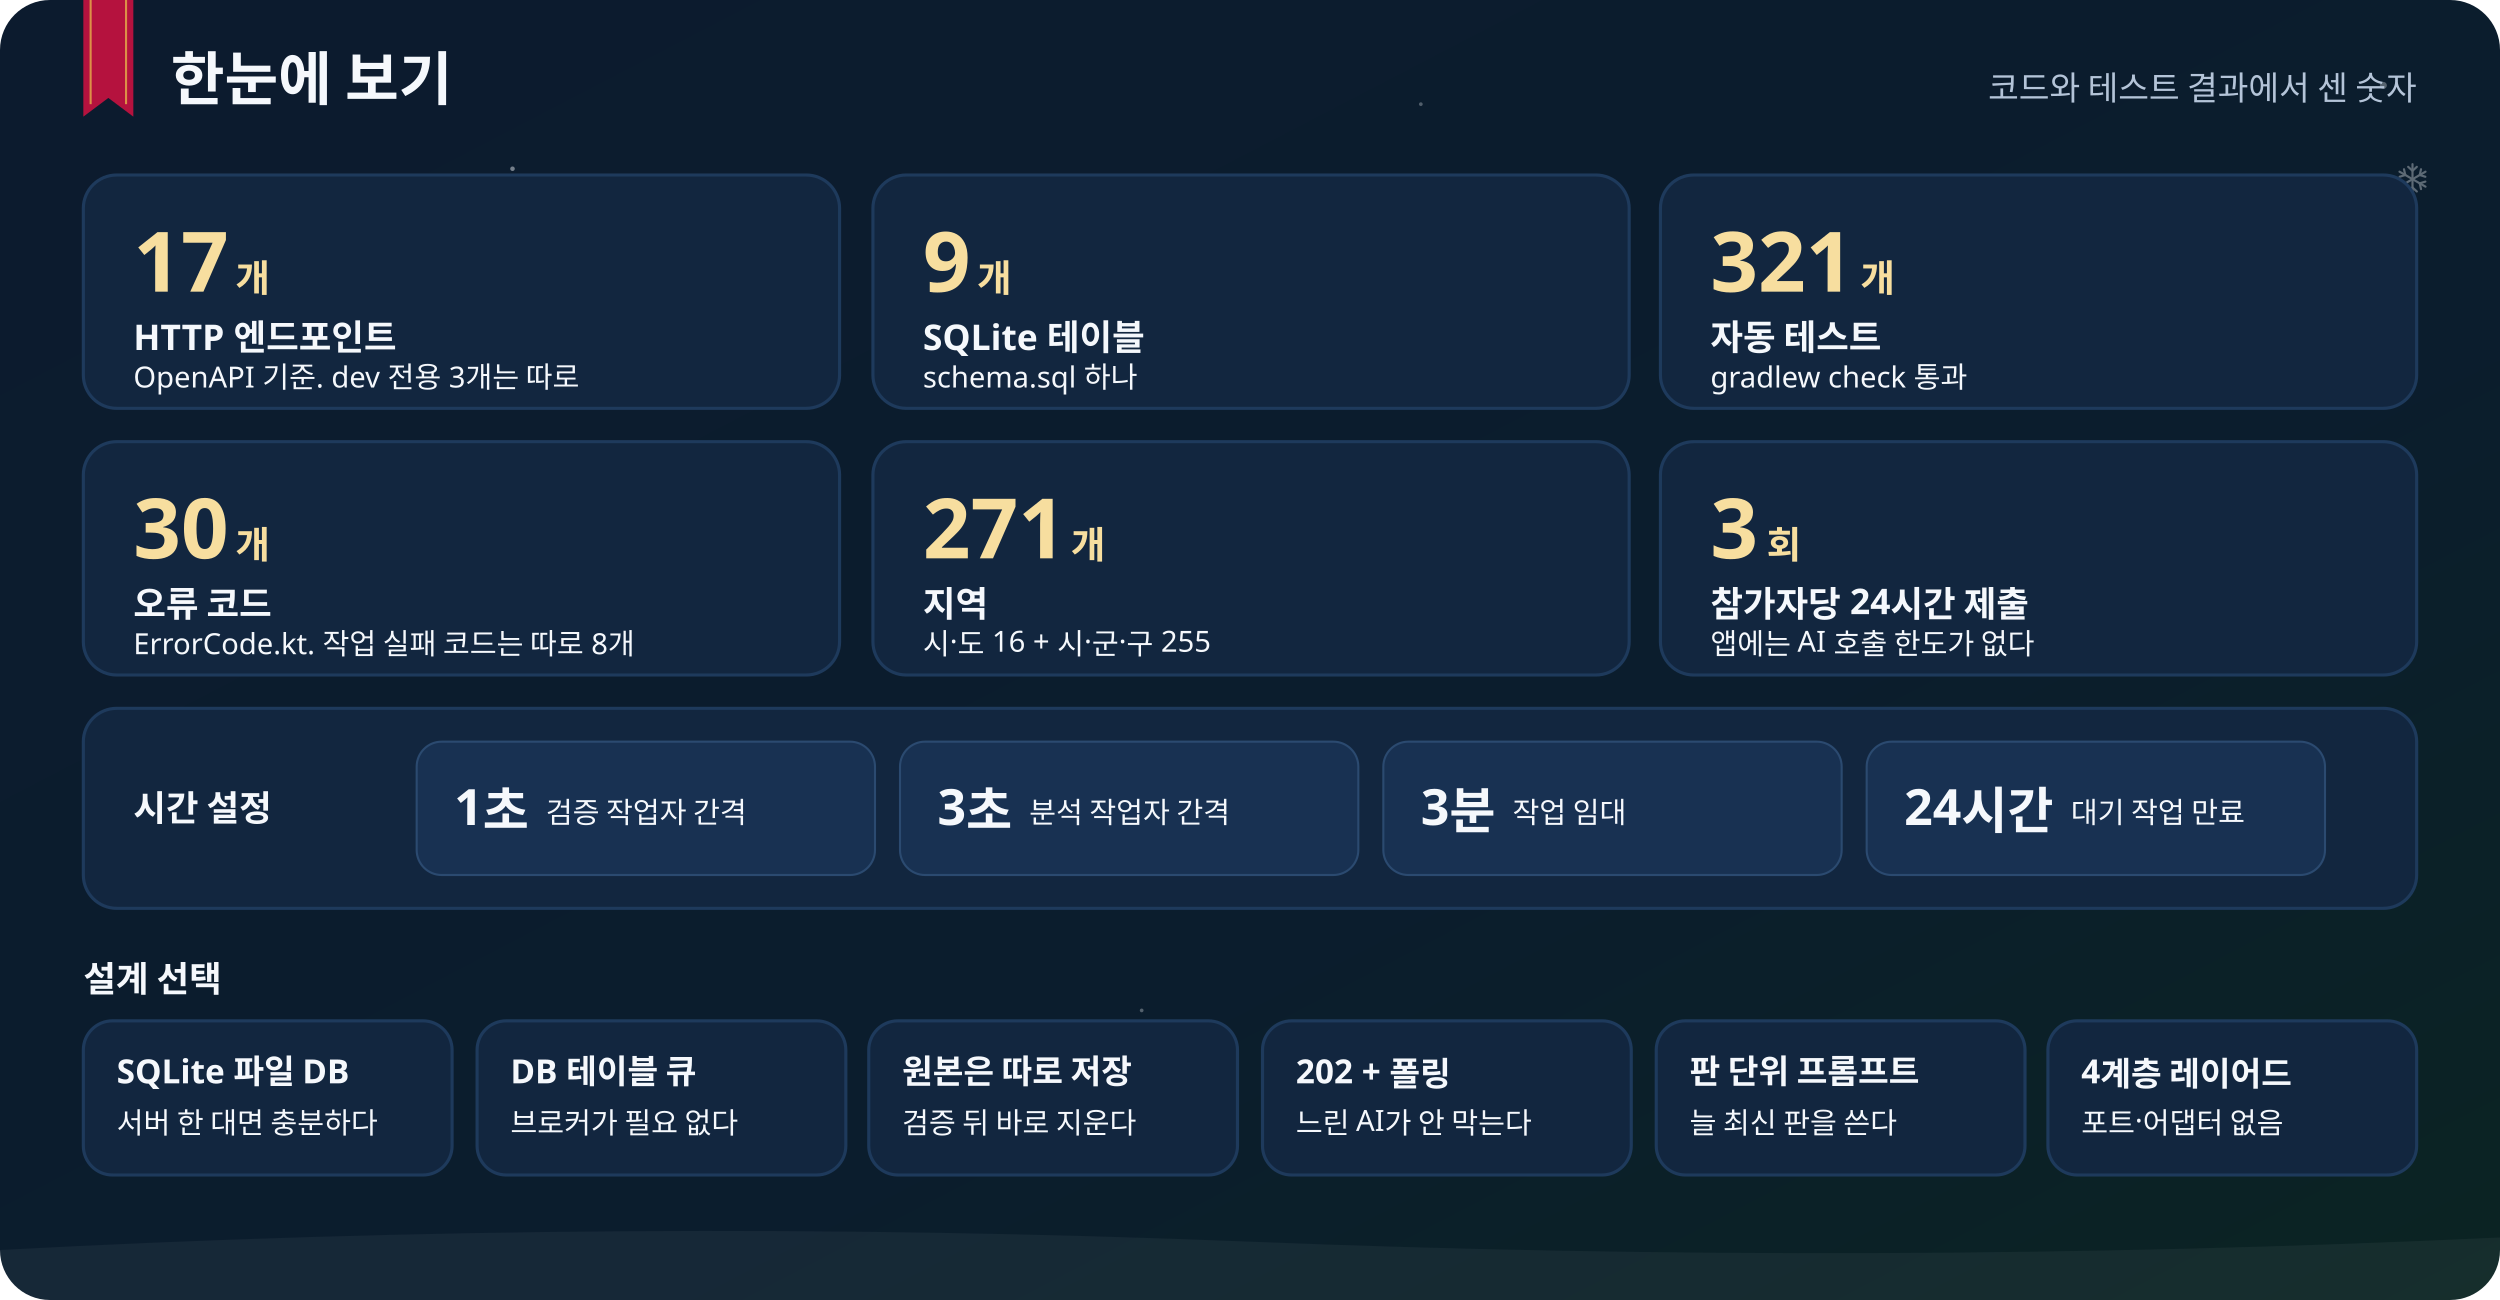
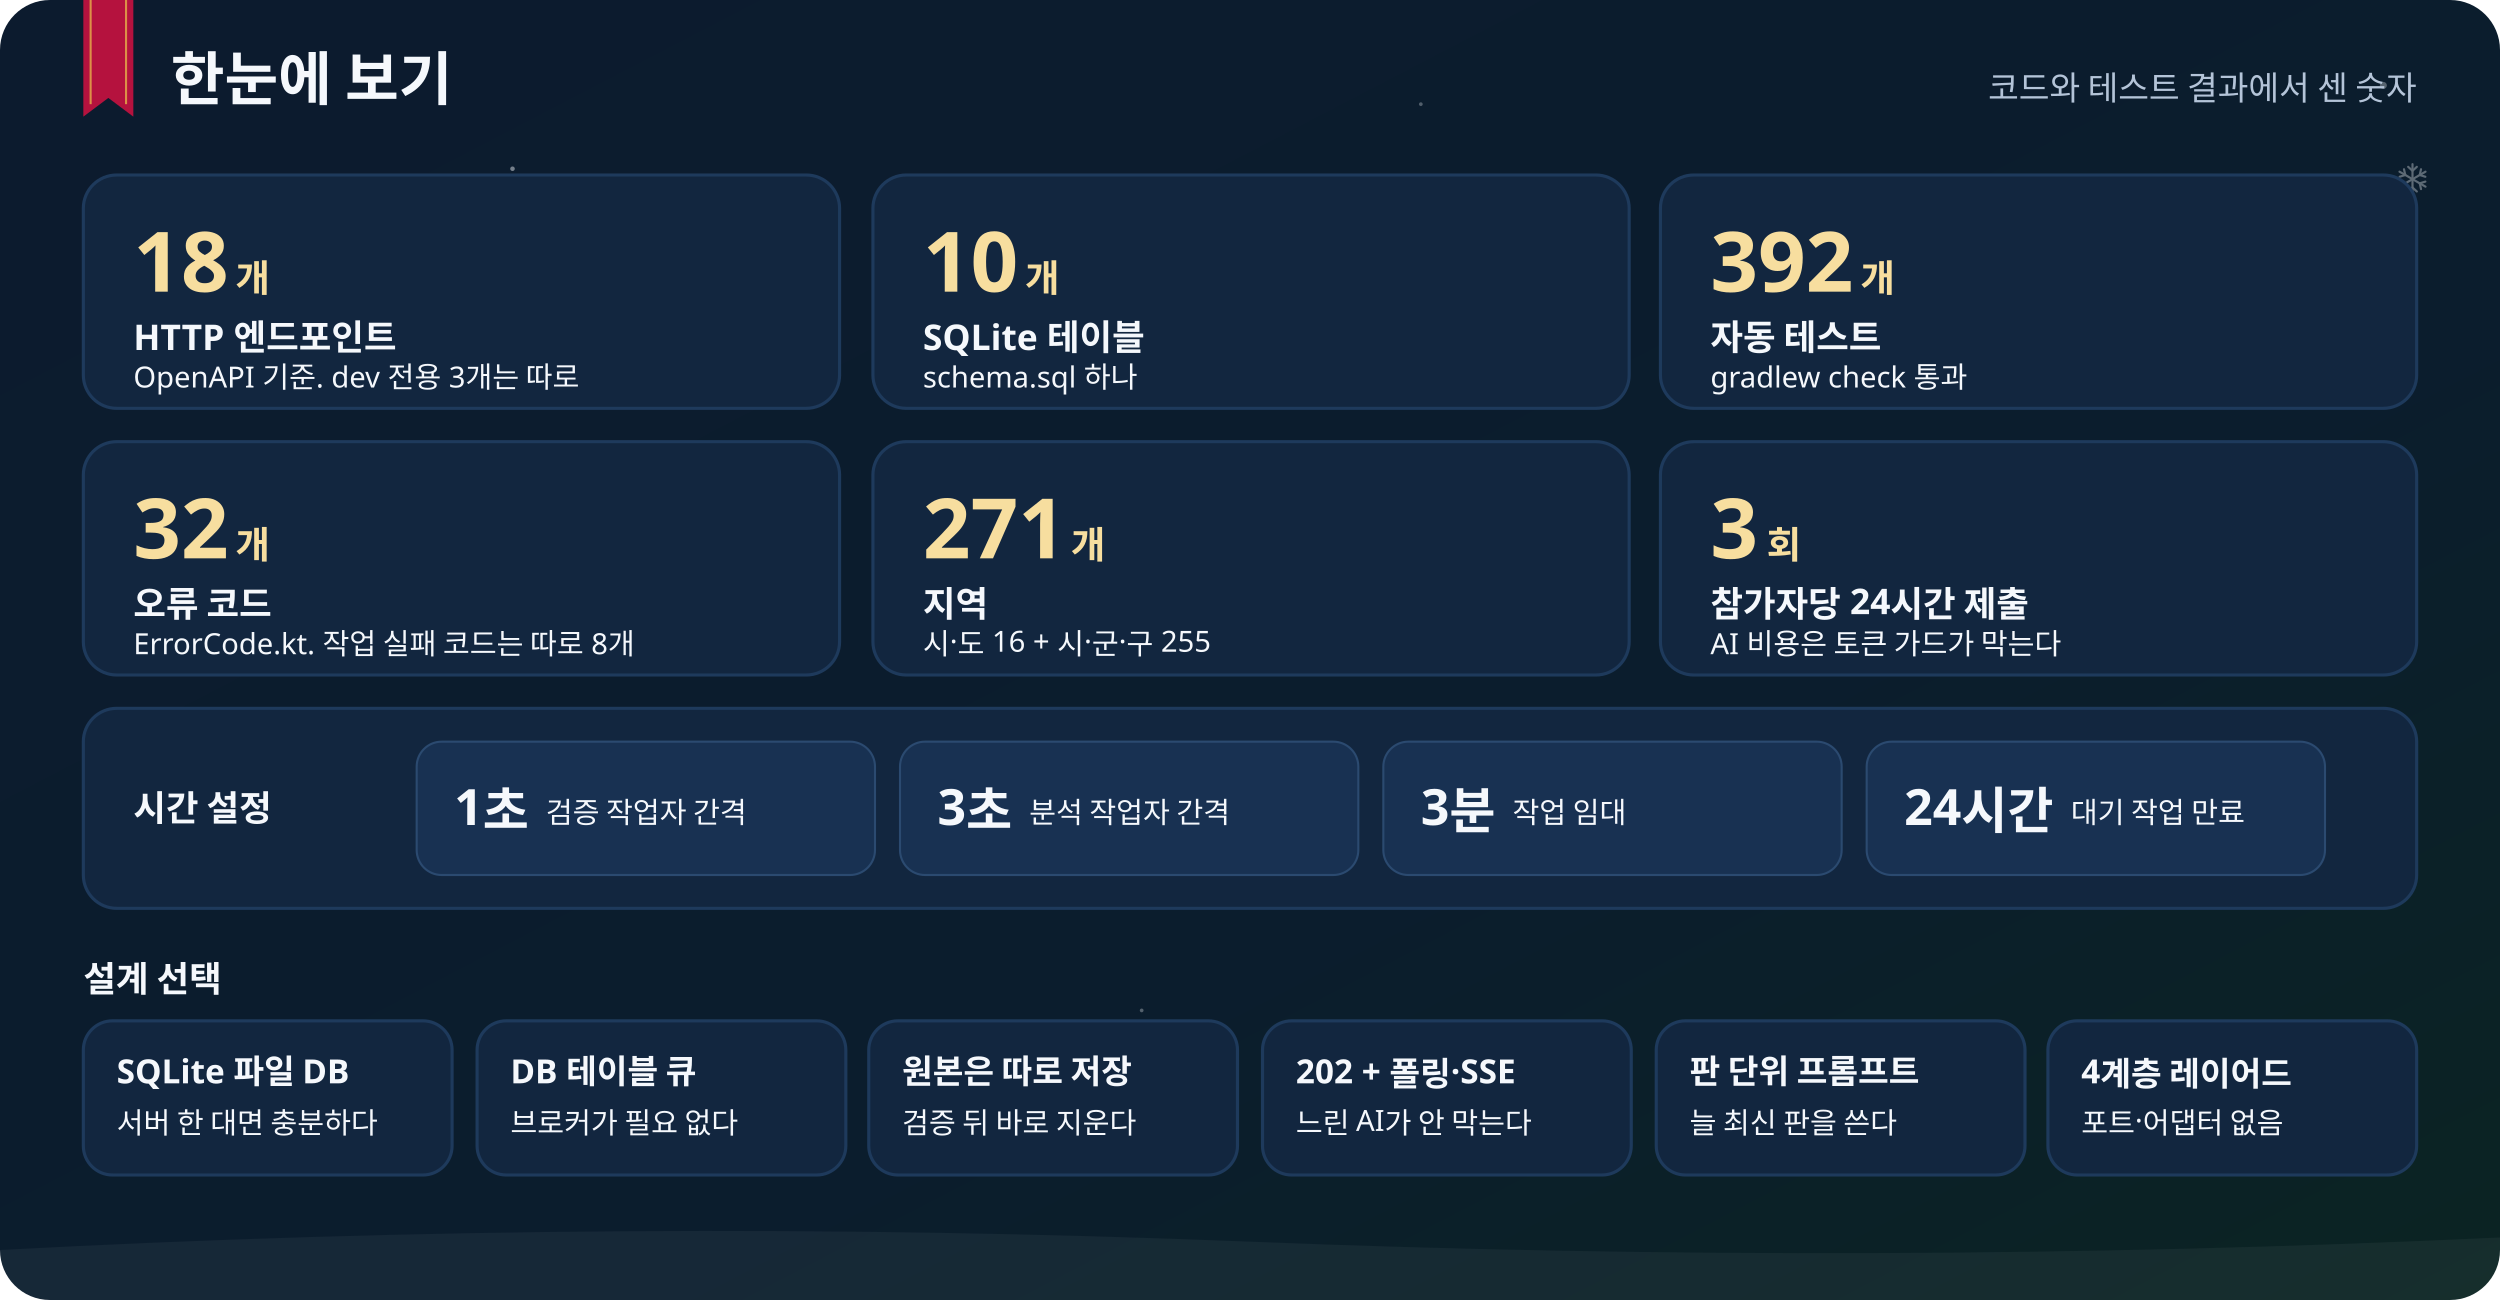
- <svg xmlns="http://www.w3.org/2000/svg" xmlns:xlink="http://www.w3.org/1999/xlink" viewBox="0 0 1200 624" width="1200" height="624" role="img" aria-label="핵심 숫자: HTTP 엔드포인트 17개(dev 전용 3개 별도), SQLite 테이블 9개, 자동 테스트 321개, 오류 코드 30개, 지역 271개, 참가자당 24시간 3회 제출(앱 AI 호출 한도 없음). 검증 작업자 1초, 분석 작업자 3초, 작업 임대 3분, 대기 작업 만료 24시간. 설계 선택 6가지.">
+ <svg xmlns="http://www.w3.org/2000/svg" xmlns:xlink="http://www.w3.org/1999/xlink" viewBox="0 0 1200 624" width="1200" height="624" role="img" aria-label="핵심 숫자: HTTP 엔드포인트 18개(dev 전용 3개 별도), SQLite 테이블 10개, 자동 테스트 392개, 오류 코드 32개, 지역 271개, 참가자당 24시간 3회 제출(AI 비용은 앱 안의 토큰 가드가 막음). 검증 작업자 1초, 분석 작업자 3초, 작업 임대 3분, 대기 작업 만료 24시간. 설계 선택 6가지.">
  <defs>
    <linearGradient id="bg" x1="0" y1="0" x2="1" y2="1">
      <stop offset="0" stop-color="#0C1B2E" />
      <stop offset="0.62" stop-color="#0B1D2D" />
      <stop offset="1" stop-color="#0B2422" />
    </linearGradient>
    <marker id="arr" viewBox="0 0 10 10" refX="9" refY="5" markerWidth="7" markerHeight="7" orient="auto">
      <path d="M0,0 L10,5 L0,10 z" fill="#B4C4D8" />
    </marker>
    <marker id="arrLater" viewBox="0 0 10 10" refX="9" refY="5" markerWidth="7" markerHeight="7" orient="auto">
      <path d="M0,0 L10,5 L0,10 z" fill="#8DA3BE" />
    </marker>
    <symbol id="flake" viewBox="-10 -10 20 20" overflow="visible">
      <g fill="none" stroke-width="1.3" stroke-linecap="round">
        <g transform="rotate(0)">
          <path d="M0,-9 V9" />
          <path d="M-2.6,-7.4 L0,-5 L2.6,-7.4" />
          <path d="M-2.6,7.4 L0,5 L2.6,7.4" />
        </g>
        <g transform="rotate(60)">
          <path d="M0,-9 V9" />
          <path d="M-2.6,-7.4 L0,-5 L2.6,-7.4" />
          <path d="M-2.6,7.4 L0,5 L2.6,7.4" />
        </g>
        <g transform="rotate(120)">
          <path d="M0,-9 V9" />
          <path d="M-2.6,-7.4 L0,-5 L2.6,-7.4" />
          <path d="M-2.6,7.4 L0,5 L2.6,7.4" />
        </g>
      </g>
    </symbol>
    <style>
      text { font-family: 'Pretendard', 'Apple SD Gothic Neo', 'Malgun Gothic', 'Noto Sans KR', 'Segoe UI', system-ui, sans-serif; }
      text:not([fill]) { fill: #F5F8FC; }
      .card { fill: #12263F; stroke: #1E3A5C; stroke-width: 1.5; }
      .inner { fill: #183152; stroke: #2B4A70; stroke-width: 1; }
      .ghost { fill: #0C1B2E; stroke: #8DA3BE; stroke-width: 1.5; stroke-dasharray: 6 5; }
      .dev { fill: #0E3328; stroke: #134236; stroke-width: 1.5; }
      .h { font-size: 17px; font-weight: 700; }
      .s { font-size: 14px; fill: #B4C4D8; }
      .code { font-family: ui-monospace, 'SF Mono', 'D2Coding', Consolas, 'Liberation Mono', monospace; font-size: 14px; fill: #8ECDF5; }
      .line { stroke: #B4C4D8; stroke-width: 2; fill: none; }
      .later { stroke: #8DA3BE; stroke-width: 2; fill: none; stroke-dasharray: 6 5; }
      
    </style>
  </defs>
  <rect width="1200" height="624" rx="24" fill="url(#bg)" />
  <path d="M0,600 Q300,584 600,596 T1200,594 V600 A24,24 0 0 1 1176,624 H24 A24,24 0 0 1 0,600 z" fill="#F5F8FC" opacity="0.05" />
  <g fill="#F5F8FC">
    <circle cx="440" cy="100" r="1.5" opacity="0.27" />
    <circle cx="669" cy="222" r="0.9" opacity="0.38" />
    <circle cx="130" cy="261" r="0.9" opacity="0.27" />
    <circle cx="548" cy="485" r="0.9" opacity="0.31" />
    <circle cx="768" cy="554" r="1.4" opacity="0.35" />
    <circle cx="1144" cy="41" r="1.7" opacity="0.32" />
    <circle cx="246" cy="81" r="1.1" opacity="0.45" />
    <circle cx="285" cy="346" r="1.4" opacity="0.34" />
    <circle cx="682" cy="50" r="0.9" opacity="0.3" />
  </g>
  <path d="M40,0 H64 V56 L52,47 L40,56 z" fill="#B5123E" />
  <path d="M43.5,0 V50 M60.5,0 V50" stroke="#E9B949" stroke-width="1" opacity="0.75" />
  <text x="82" y="48" font-size="28" font-weight="800">한눈에 보기</text>
  <text x="1160" y="48" text-anchor="end" font-size="16" fill="#B4C4D8">코드와 테스트 결과에서 센 숫자</text>
  <use href="#flake" xlink:href="#flake" x="1150" y="78" width="16" height="16" stroke="#F5F8FC" opacity="0.35" />
  <rect class="card" x="40" y="84" width="363" height="112" rx="16" />
-   <text x="64" y="140" font-size="40" font-weight="800" fill="#F7DE9F">17</text>
+   <text x="64" y="140" font-size="40" font-weight="800" fill="#F7DE9F">18</text>
  <text x="113" y="140" font-size="18" font-weight="700" fill="#F7DE9F">개</text>
  <text x="64" y="168" class="h">HTTP 엔드포인트</text>
  <text x="64" y="186" class="s">OpenAPI 기준. dev 전용 3개는 따로</text>
  <rect class="card" x="419" y="84" width="363" height="112" rx="16" />
-   <text x="443" y="140" font-size="40" font-weight="800" fill="#F7DE9F">9</text>
-   <text x="469" y="140" font-size="18" font-weight="700" fill="#F7DE9F">개</text>
+   <text x="443" y="140" font-size="40" font-weight="800" fill="#F7DE9F">10</text>
+   <text x="492" y="140" font-size="18" font-weight="700" fill="#F7DE9F">개</text>
  <text x="443" y="168" class="h">SQLite 테이블</text>
  <text x="443" y="186" class="s">schema.sql 하나</text>
  <rect class="card" x="797" y="84" width="363" height="112" rx="16" />
-   <text x="821" y="140" font-size="40" font-weight="800" fill="#F7DE9F">321</text>
+   <text x="821" y="140" font-size="40" font-weight="800" fill="#F7DE9F">392</text>
  <text x="893" y="140" font-size="18" font-weight="700" fill="#F7DE9F">개</text>
  <text x="821" y="168" class="h">자동 테스트</text>
  <text x="821" y="186" class="s">gradlew check 통과</text>
  <rect class="card" x="40" y="212" width="363" height="112" rx="16" />
-   <text x="64" y="268" font-size="40" font-weight="800" fill="#F7DE9F">30</text>
+   <text x="64" y="268" font-size="40" font-weight="800" fill="#F7DE9F">32</text>
  <text x="113" y="268" font-size="18" font-weight="700" fill="#F7DE9F">개</text>
  <text x="64" y="296" class="h">오류 코드</text>
  <text x="64" y="314" class="s">ErrorCode.kt. 작업 실패 코드는 따로 8개</text>
  <rect class="card" x="419" y="212" width="363" height="112" rx="16" />
  <text x="443" y="268" font-size="40" font-weight="800" fill="#F7DE9F">271</text>
  <text x="514" y="268" font-size="18" font-weight="700" fill="#F7DE9F">개</text>
  <text x="443" y="296" class="h">지역</text>
  <text x="443" y="314" class="s">시·도 16 + 시·군·구 255</text>
  <rect class="card" x="797" y="212" width="363" height="112" rx="16" />
  <text x="821" y="268" font-size="40" font-weight="800" fill="#F7DE9F">3</text>
  <text x="848" y="268" font-size="18" font-weight="700" fill="#F7DE9F">회</text>
  <text x="821" y="296" class="h">참가자당 24시간 제출</text>
-   <text x="821" y="314" class="s">앱에는 AI 호출 한도가 없다</text>
+   <text x="821" y="314" class="s">AI 비용은 토큰 가드가 막는다</text>
  <rect class="card" x="40" y="340" width="1120" height="96" rx="16" />
  <text x="64" y="394" class="h">시간 설정</text>
  <rect class="inner" x="200" y="356" width="220" height="64" rx="12" />
  <text x="218" y="396" font-size="24" font-weight="800">1초</text>
  <text x="262" y="395" class="s">검증 작업자 간격</text>
  <rect class="inner" x="432" y="356" width="220" height="64" rx="12" />
  <text x="450" y="396" font-size="24" font-weight="800">3초</text>
  <text x="494" y="395" class="s">분석 작업자 간격</text>
  <rect class="inner" x="664" y="356" width="220" height="64" rx="12" />
  <text x="682" y="396" font-size="24" font-weight="800">3분</text>
  <text x="726" y="395" class="s">작업 임대</text>
  <rect class="inner" x="896" y="356" width="220" height="64" rx="12" />
  <text x="914" y="396" font-size="24" font-weight="800">24시간</text>
  <text x="994" y="395" class="s">대기 작업 만료</text>
  <text x="40" y="476" class="h">설계 선택</text>
  <rect class="card" x="40" y="490" width="177" height="74" rx="14" />
  <text x="56" y="520" font-size="16" font-weight="700">SQLite 파일 DB</text>
  <text x="56" y="544" class="s">서버 한 대면 충분하다</text>
  <rect class="card" x="229" y="490" width="177" height="74" rx="14" />
  <text x="245" y="520" font-size="16" font-weight="700">DB 테이블 큐</text>
  <text x="245" y="544" class="s">브로커가 필요 없다</text>
  <rect class="card" x="417" y="490" width="177" height="74" rx="14" />
  <text x="433" y="520" font-size="16" font-weight="700">원본은 따로 저장</text>
  <text x="433" y="544" class="s">검증 뒤 바로 지운다</text>
  <rect class="card" x="606" y="490" width="177" height="74" rx="14" />
-   <text x="622" y="520" font-size="16" font-weight="700">202 + 폴링</text>
+   <text x="622" y="520" font-size="16" font-weight="700">202 + 폴링·SSE</text>
  <text x="622" y="544" class="s">느린 AI가 안 막는다</text>
  <rect class="card" x="795" y="490" width="177" height="74" rx="14" />
  <text x="811" y="520" font-size="16" font-weight="700">판 단위 프롬프트</text>
  <text x="811" y="544" class="s">늘 최신 판을 쓴다</text>
  <rect class="card" x="983" y="490" width="177" height="74" rx="14" />
  <text x="999" y="520" font-size="16" font-weight="700">4계층 레이어드</text>
  <text x="999" y="544" class="s">포트·어댑터 없음</text>
</svg>
